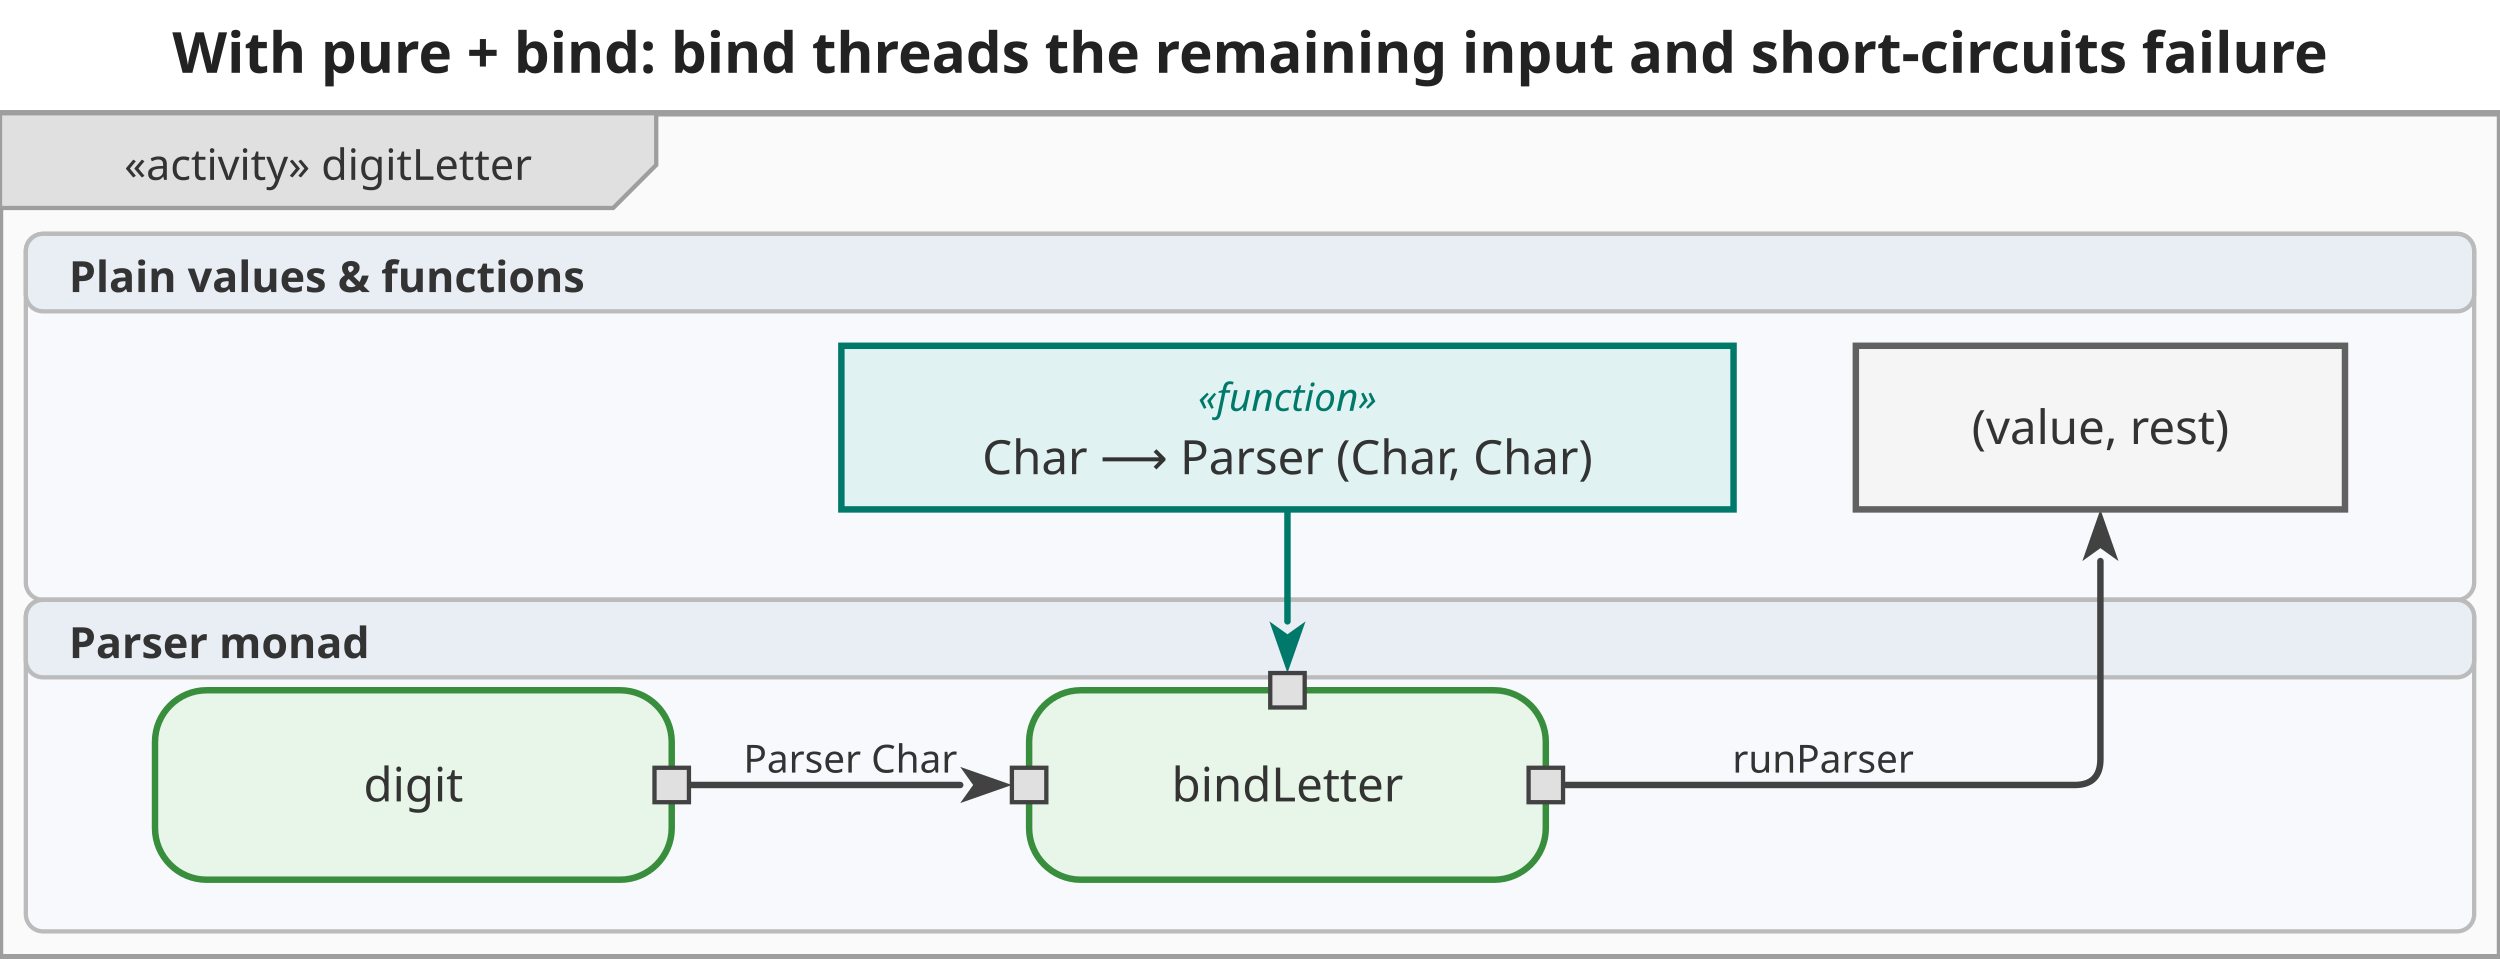
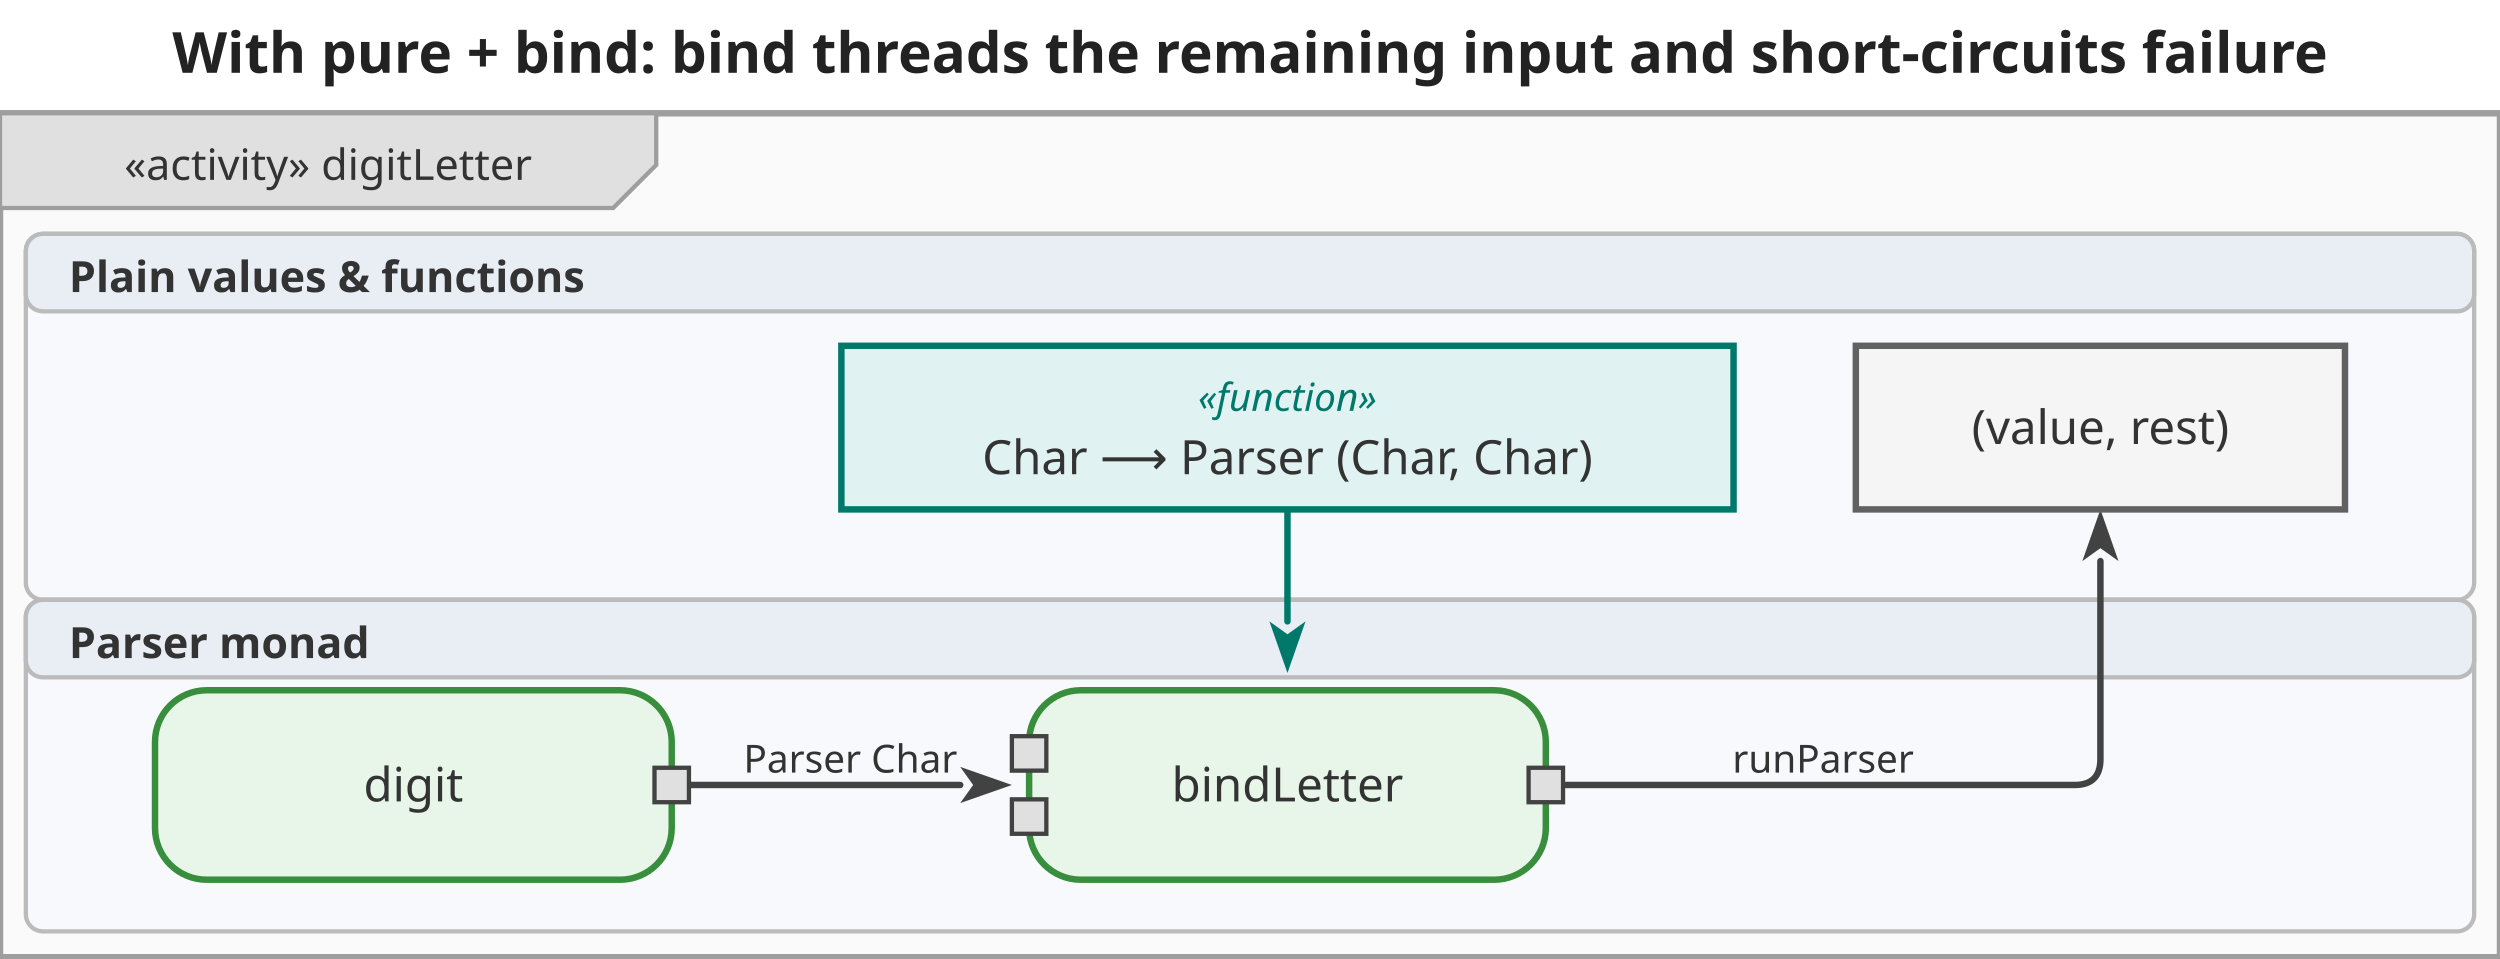
<svg xmlns="http://www.w3.org/2000/svg" viewBox="0 0 618 237" width="618" height="237">
  <defs>
    <marker id="arrowFilled" viewBox="0 0 10 10" refX="0" refY="5" markerWidth="8" markerHeight="8" orient="auto-start-reverse">
      <path d="M0,1.5 L10,5 L0,8.5 L2.5,5 Z" fill="#424242" />
    </marker>
    <marker id="arrowOpen" viewBox="0 0 10 10" refX="0" refY="5" markerWidth="8" markerHeight="8" orient="auto-start-reverse">
      <path d="M0,1.5 L10,5 L0,8.5" fill="none" stroke="#424242" stroke-width="1.25" />
    </marker>
    <marker id="arrowHof" viewBox="0 0 10 10" refX="0" refY="5" markerWidth="8" markerHeight="8" orient="auto-start-reverse">
      <path d="M0,1.5 L10,5 L0,8.5 L2.5,5 Z" fill="#00796b" />
    </marker>
  </defs>
  <rect width="618" height="237" fill="white" />
  <text x="309" y="18" text-anchor="middle" font-size="14" font-weight="bold" font-family="sans-serif" fill="#222">With pure + bind: bind threads the remaining input and short-circuits failure</text>
  <g transform="translate(0,28) scale(1.064416)">
    <rect x="0" y="0" width="580.6" height="196" fill="#fafafa" stroke="#9e9e9e" stroke-width="1.5" />
    <g class="diagram-frame-tab tab-activity">
      <path d="M0,0 L152.4,0 L152.4,12 L142.4,22 L0,22 Z" fill="#e0e0e0" stroke="#9e9e9e" stroke-width="1" />
      <text x="76.2" y="12" text-anchor="middle" font-size="10" font-family="sans-serif" dominant-baseline="middle" fill="#333">«activity» digitLetter</text>
    </g>
    <g class="swimlane lane-plain">
      <rect x="6" y="28" width="568.6" height="85" fill="#f7f9fc" stroke="#bbbbbb" stroke-width="1" rx="4" ry="4" />
      <rect x="6" y="28" width="568.6" height="18" fill="#e9eef5" stroke="#bbbbbb" stroke-width="1" rx="4" ry="4" />
      <text x="16" y="38" text-anchor="start" font-size="10" font-weight="bold" font-family="sans-serif" dominant-baseline="middle" fill="#333">Plain values &amp; functions</text>
    </g>
    <g class="swimlane lane-monad">
      <rect x="6" y="113" width="568.6" height="77" fill="#f7f9fc" stroke="#bbbbbb" stroke-width="1" rx="4" ry="4" />
      <rect x="6" y="113" width="568.6" height="18" fill="#e9eef5" stroke="#bbbbbb" stroke-width="1" rx="4" ry="4" />
      <text x="16" y="123" text-anchor="start" font-size="10" font-weight="bold" font-family="sans-serif" dominant-baseline="middle" fill="#333">Parser monad</text>
    </g>
    <g class="edge">
      <path d="M156.0,156.0 L223.0,156.0" fill="none" stroke="#424242" stroke-width="1.5" stroke-linejoin="round" stroke-linecap="round" marker-end="url(#arrowFilled)" />
      <text x="197.5" y="150" text-anchor="middle" dominant-baseline="middle" font-size="9" font-family="sans-serif" fill="#333">Parser Char</text>
    </g>
    <g class="edge">
      <path d="M355.0,156.0 L481.8,156.0 Q487.8,156.0 487.8,150.0 L487.8,104.0" fill="none" stroke="#424242" stroke-width="1.5" stroke-linejoin="round" stroke-linecap="round" marker-end="url(#arrowFilled)" />
      <text x="423.4" y="150" text-anchor="middle" dominant-baseline="middle" font-size="9" font-family="sans-serif" fill="#333">runParser</text>
    </g>
    <g class="edge hof-edge">
      <path d="M299.0,92.0 L299.0,118.0" fill="none" stroke="#00796b" stroke-width="1.5" stroke-linejoin="round" stroke-linecap="round" marker-end="url(#arrowHof)" />
    </g>
    <g class="action-node">
      <rect x="36" y="134" width="120" height="44" rx="12" fill="#e8f5e9" stroke="#388e3c" stroke-width="1.5" />
      <text class="action-label" x="96" y="156" text-anchor="middle" font-size="11" font-family="sans-serif" dominant-baseline="middle" fill="#333">digit</text>
      <g class="pin pin-out">
        <rect x="152" y="152" width="8" height="8" fill="#e0e0e0" stroke="#424242" stroke-width="1" />
      </g>
    </g>
    <g class="action-node">
      <rect x="239" y="134" width="120" height="44" rx="12" fill="#e8f5e9" stroke="#388e3c" stroke-width="1.5" />
      <text class="action-label" x="299" y="156" text-anchor="middle" font-size="11" font-family="sans-serif" dominant-baseline="middle" fill="#333">bindLetter</text>
      <g class="pin pin-in">
-         <rect x="235" y="152" width="8" height="8" fill="#e0e0e0" stroke="#424242" stroke-width="1" />
+         <rect x="235" y="144.667" width="8" height="8" fill="#e0e0e0" stroke="#424242" stroke-width="1" />
      </g>
      <g class="pin pin-in">
-         <rect x="295" y="130" width="8" height="8" fill="#e0e0e0" stroke="#424242" stroke-width="1" />
+         <rect x="235" y="159.333" width="8" height="8" fill="#e0e0e0" stroke="#424242" stroke-width="1" />
      </g>
      <g class="pin pin-out">
        <rect x="355" y="152" width="8" height="8" fill="#e0e0e0" stroke="#424242" stroke-width="1" />
      </g>
    </g>
    <g class="object-node hof">
      <rect x="195.4" y="54" width="207.2" height="38" fill="#e0f2f1" stroke="#00796b" stroke-width="1.5" />
      <text x="299" y="66" text-anchor="middle" font-size="9" font-style="italic" font-family="sans-serif" dominant-baseline="middle" fill="#00796b">«function»</text>
      <text x="299" y="80" text-anchor="middle" font-size="11" font-family="sans-serif" dominant-baseline="middle" fill="#333">Char ⟶ Parser (Char, Char)</text>
    </g>
    <g class="object-node">
      <rect x="431" y="54" width="113.6" height="38" fill="#f5f5f5" stroke="#616161" stroke-width="1.5" />
      <text x="487.8" y="73" text-anchor="middle" font-size="11" font-family="sans-serif" dominant-baseline="middle" fill="#333">(value, rest)</text>
    </g>
  </g>
</svg>
